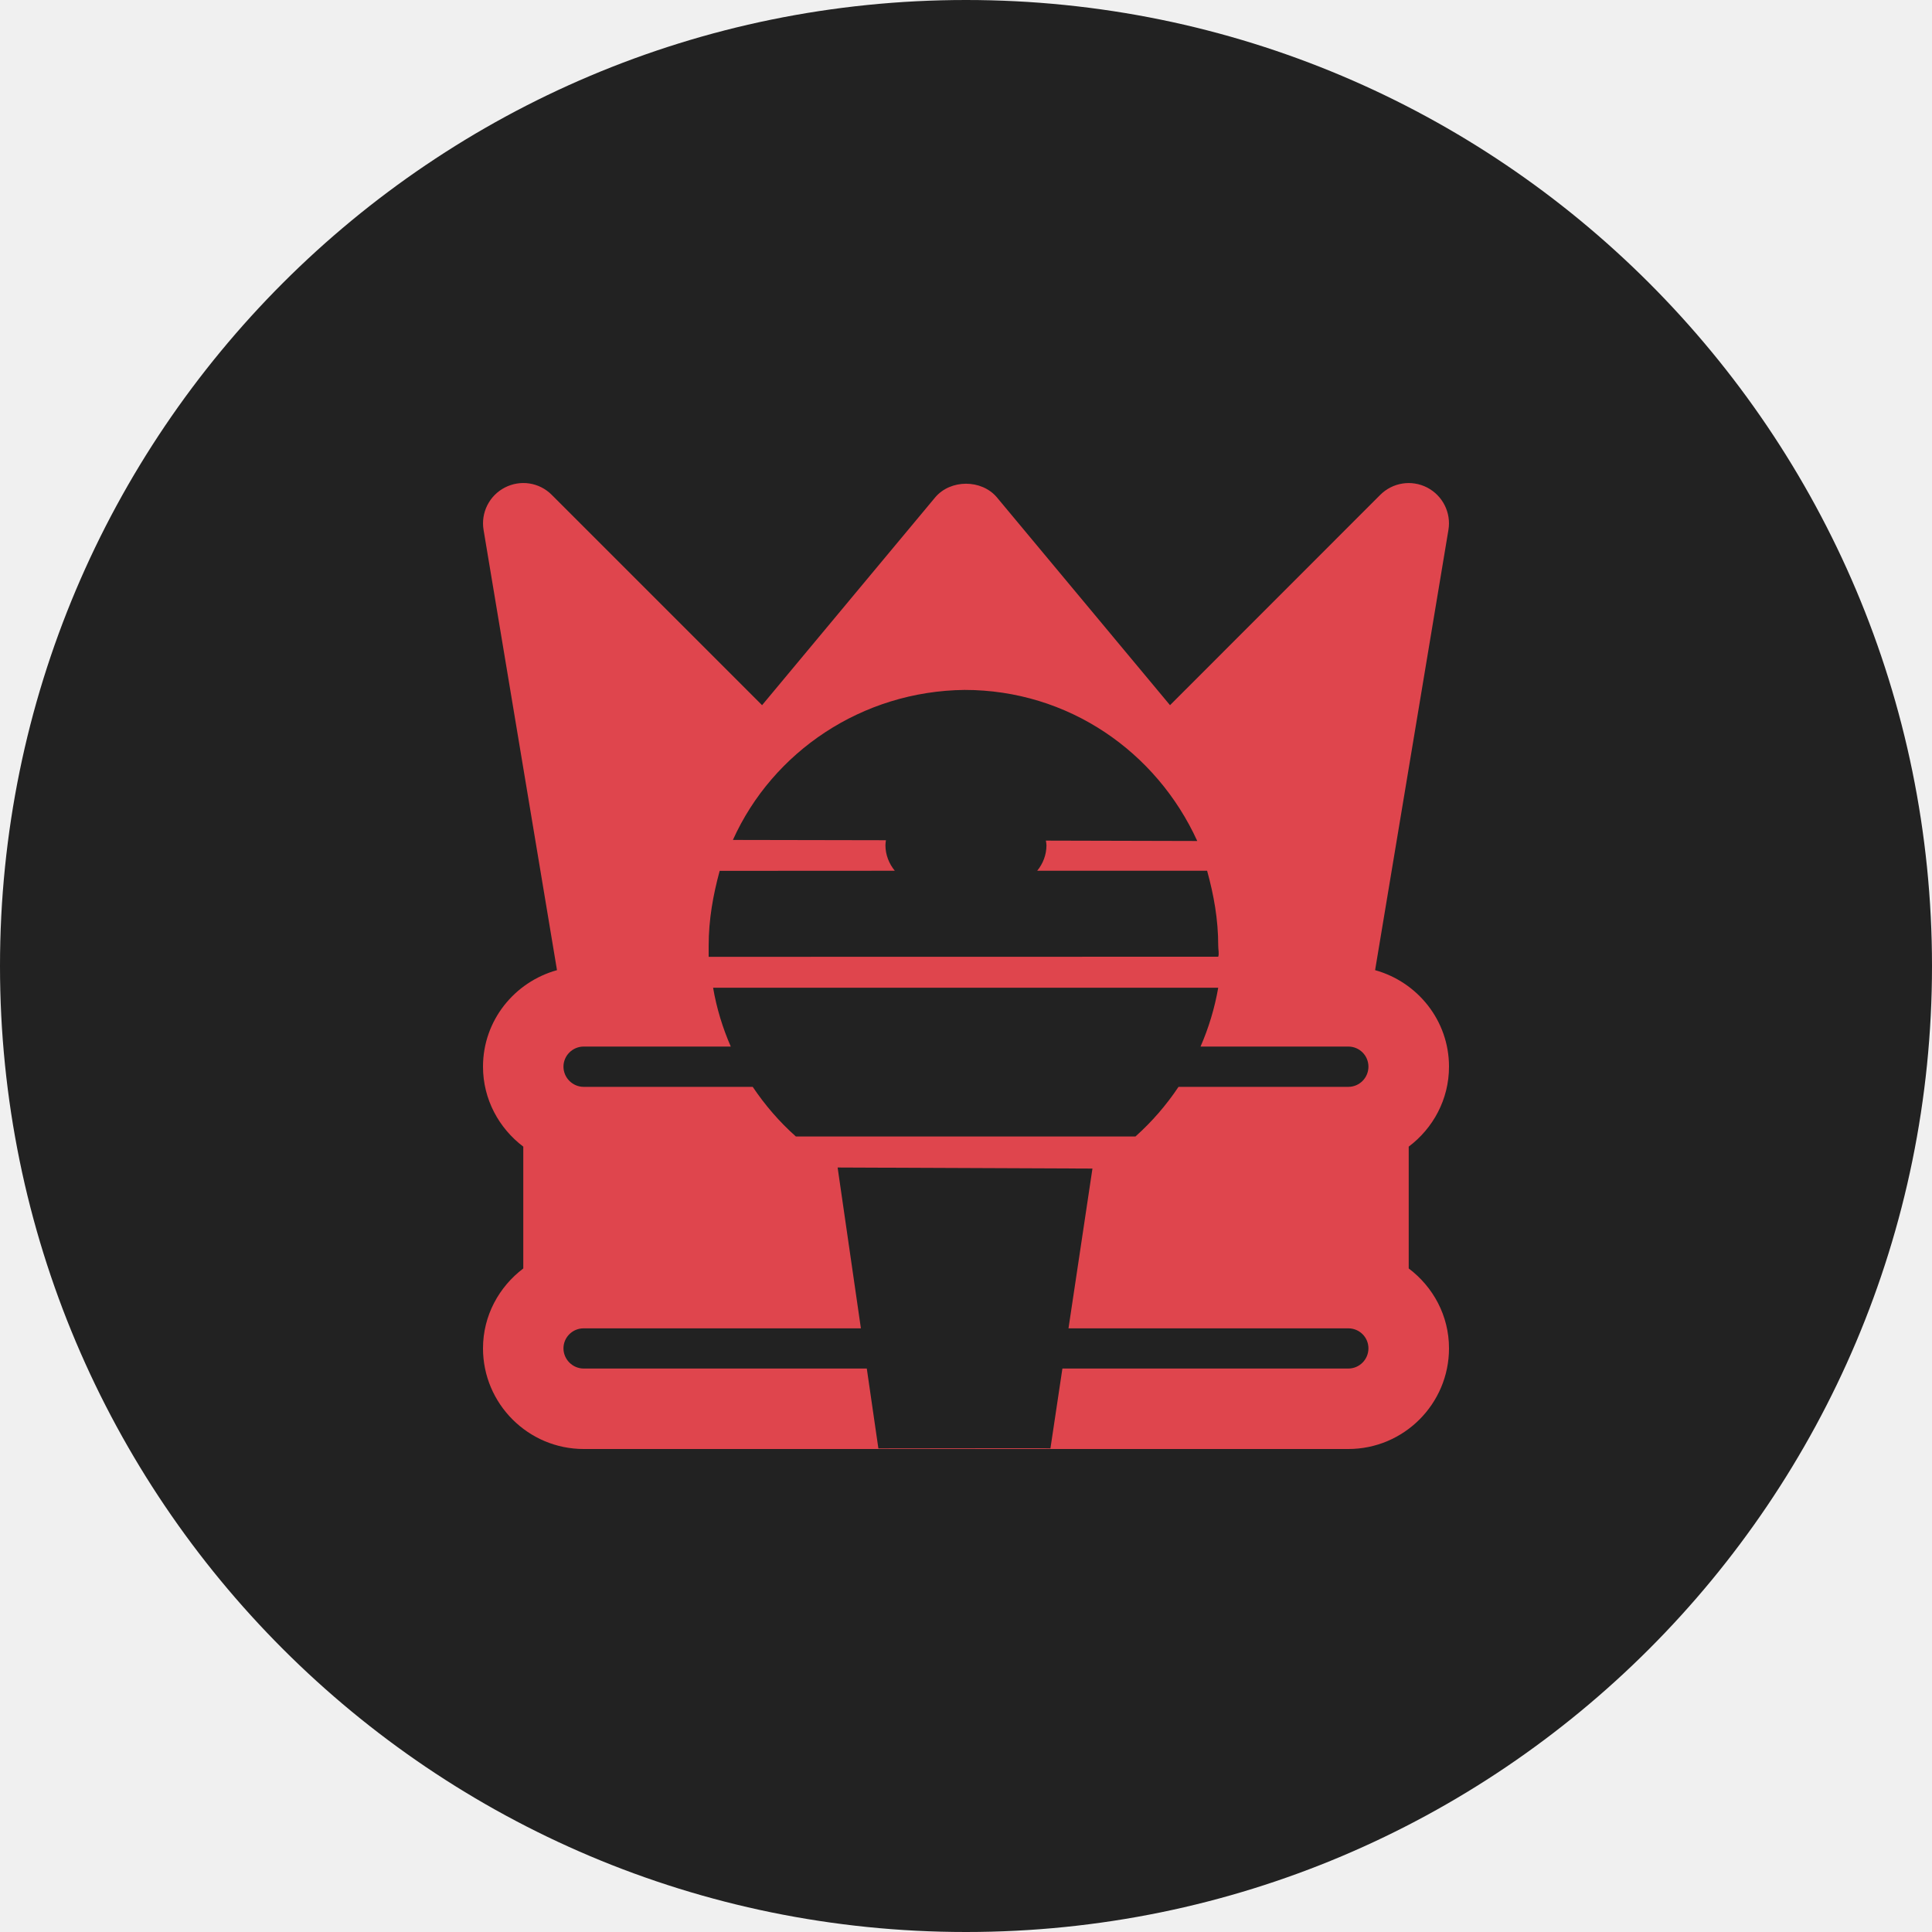
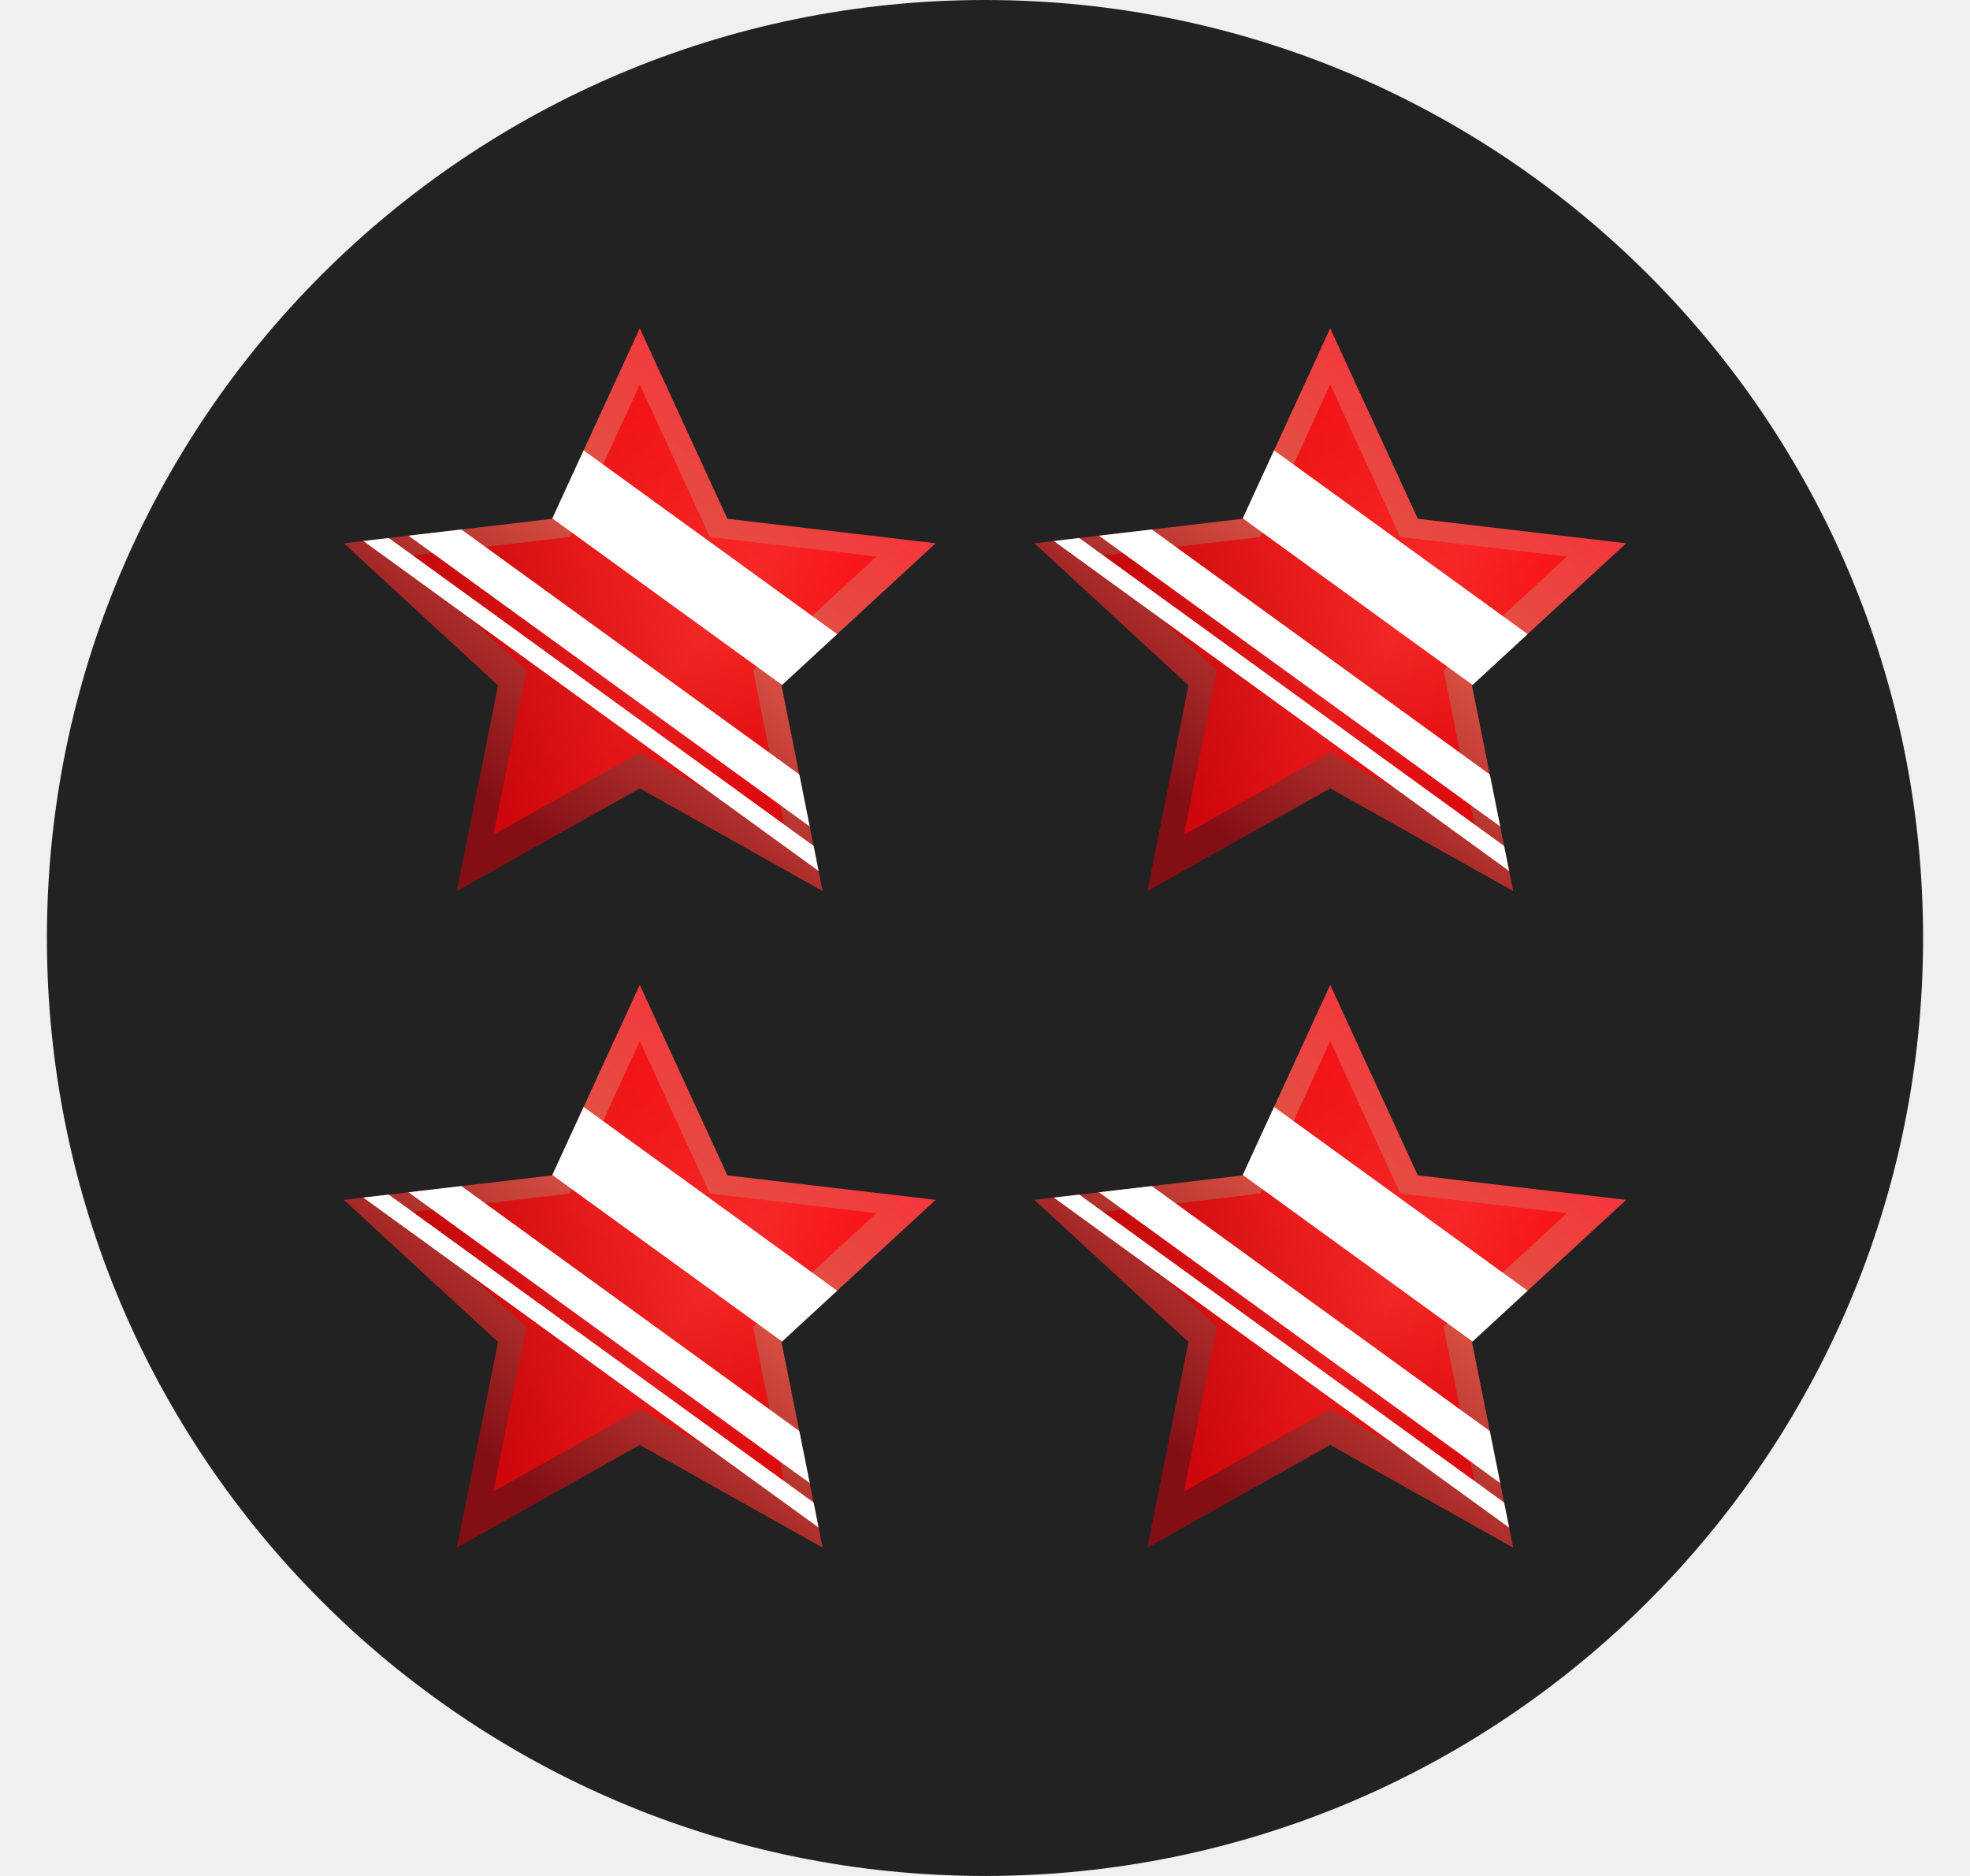
- <svg xmlns="http://www.w3.org/2000/svg" width="20" height="20" viewBox="0 0 20 20" fill="none">
-   <rect width="20" height="20" rx="10" fill="#222222" />
-   <path d="M14.288 5.123C14.417 4.994 14.613 4.964 14.774 5.047C14.934 5.13 15.024 5.307 14.994 5.486L14.235 10.043C14.674 10.165 15 10.564 15 11.042C15 11.381 14.835 11.68 14.583 11.87V13.131C14.835 13.321 15 13.619 15 13.958C15 14.532 14.533 15 13.958 15H6.042C5.468 15 5 14.532 5 13.958C5 13.619 5.166 13.321 5.417 13.131V11.87C5.166 11.68 5 11.381 5 11.042C5 10.564 5.326 10.165 5.766 10.043L5.006 5.486C4.976 5.308 5.065 5.13 5.226 5.047C5.387 4.964 5.582 4.993 5.711 5.122L7.889 7.3L9.68 5.15C9.839 4.96 10.162 4.96 10.321 5.15L12.112 7.3L14.288 5.123ZM8.912 13.751H6.039C5.926 13.752 5.833 13.844 5.833 13.958C5.833 14.073 5.928 14.167 6.042 14.167H8.973L9.093 14.994C9.115 14.995 10.878 14.99 10.874 14.994L10.998 14.167H13.958C14.073 14.167 14.166 14.073 14.166 13.958C14.166 13.844 14.074 13.752 13.96 13.751H11.061L11.309 12.097L8.671 12.086L8.912 13.751ZM7.382 10.225C7.418 10.437 7.481 10.641 7.565 10.834H6.042C5.928 10.834 5.833 10.927 5.833 11.042C5.833 11.157 5.928 11.251 6.042 11.251H7.792C7.919 11.44 8.068 11.613 8.239 11.765H11.754C11.924 11.613 12.074 11.44 12.2 11.251H13.958C14.073 11.251 14.166 11.157 14.166 11.042C14.166 10.927 14.073 10.834 13.958 10.834H12.428C12.512 10.641 12.574 10.437 12.611 10.225H7.382ZM9.985 7.142C8.923 7.154 7.998 7.782 7.587 8.695L9.171 8.698C9.169 8.715 9.166 8.732 9.166 8.75C9.166 8.85 9.204 8.942 9.263 9.014L7.45 9.015C7.382 9.266 7.336 9.517 7.336 9.791C7.336 9.837 7.336 9.859 7.336 9.905L12.611 9.904C12.622 9.87 12.611 9.835 12.611 9.79C12.611 9.516 12.565 9.265 12.496 9.014H10.737C10.796 8.942 10.833 8.85 10.833 8.75C10.833 8.734 10.829 8.718 10.827 8.702L12.394 8.706C11.972 7.781 11.058 7.142 9.985 7.142Z" fill="#DF454D" />
+ <svg xmlns="http://www.w3.org/2000/svg" width="21" height="20" viewBox="0 0 21 20" fill="none">
+   <rect x="0.5" width="20" height="20" rx="10" fill="#222222" />
+   <path d="M6.82 3.5L7.754 5.531L9.974 5.792L8.331 7.307L8.769 9.5L6.82 8.405L4.87 9.5L5.309 7.307L3.665 5.792L5.886 5.531L6.82 3.5Z" fill="url(#paint0_linear_2778_135211)" />
+   <path d="M6.82 4.1L7.567 5.725L9.343 5.933L8.028 7.146L8.379 8.9L6.82 8.024L5.26 8.9L5.611 7.146L4.296 5.933L6.073 5.725L6.82 4.1Z" fill="url(#paint1_linear_2778_135211)" fill-opacity="0.8" style="mix-blend-mode:overlay" />
+   <mask id="mask0_2778_135211" style="mask-type:alpha" maskUnits="userSpaceOnUse" x="3" y="3" width="7" height="7">
+     <path d="M6.82 3.5L7.754 5.531L9.974 5.792L8.331 7.307L8.769 9.5L6.82 8.405L4.87 9.5L5.309 7.307L3.665 5.792L5.886 5.531L6.82 3.5Z" fill="url(#paint2_linear_2778_135211)" />
+   </mask>
+   <g mask="url(#mask0_2778_135211)">
+     <rect x="5.95" y="4.605" width="4.007" height="0.783" transform="rotate(35.9347 5.9502 4.60535)" fill="white" style="mix-blend-mode:overlay" />
+     <rect x="3.993" y="4.975" width="6.63" height="0.384" transform="rotate(35.9347 3.99316 4.97534)" fill="white" style="mix-blend-mode:overlay" />
+     <rect x="3.665" y="5.389" width="6.63" height="0.185" transform="rotate(35.9347 3.66541 5.3894)" fill="white" style="mix-blend-mode:overlay" />
+   </g>
+   <path d="M6.82 10.5L7.754 12.531L9.974 12.792L8.331 14.307L8.769 16.5L6.82 15.405L4.87 16.5L5.309 14.307L3.665 12.792L5.886 12.531L6.82 10.5Z" fill="url(#paint3_linear_2778_135211)" />
+   <path d="M6.82 11.1L7.567 12.725L9.343 12.933L8.028 14.146L8.379 15.9L6.82 15.024L5.26 15.9L5.611 14.146L4.296 12.933L6.073 12.725L6.82 11.1Z" fill="url(#paint4_linear_2778_135211)" fill-opacity="0.8" style="mix-blend-mode:overlay" />
+   <mask id="mask1_2778_135211" style="mask-type:alpha" maskUnits="userSpaceOnUse" x="3" y="10" width="7" height="7">
+     <path d="M6.82 10.5L7.754 12.531L9.974 12.792L8.331 14.307L8.769 16.5L6.82 15.405L4.87 16.5L5.309 14.307L3.665 12.792L5.886 12.531L6.82 10.5Z" fill="url(#paint5_linear_2778_135211)" />
+   </mask>
+   <g mask="url(#mask1_2778_135211)">
+     <rect x="5.95" y="11.605" width="4.007" height="0.783" transform="rotate(35.9347 5.9502 11.6053)" fill="white" style="mix-blend-mode:overlay" />
+     <rect x="3.993" y="11.975" width="6.63" height="0.384" transform="rotate(35.9347 3.99316 11.9753)" fill="white" style="mix-blend-mode:overlay" />
+     <rect x="3.665" y="12.389" width="6.63" height="0.185" transform="rotate(35.9347 3.66541 12.3894)" fill="white" style="mix-blend-mode:overlay" />
+   </g>
+   <path d="M14.18 3.5L15.114 5.531L17.335 5.792L15.691 7.307L16.13 9.5L14.18 8.405L12.231 9.5L12.669 7.307L11.026 5.792L13.246 5.531L14.18 3.5Z" fill="url(#paint6_linear_2778_135211)" />
+   <path d="M14.18 4.1L14.927 5.725L16.704 5.933L15.389 7.146L15.74 8.9L14.18 8.024L12.621 8.9L12.971 7.146L11.657 5.933L13.433 5.725L14.18 4.1Z" fill="url(#paint7_linear_2778_135211)" fill-opacity="0.8" style="mix-blend-mode:overlay" />
+   <mask id="mask2_2778_135211" style="mask-type:alpha" maskUnits="userSpaceOnUse" x="11" y="3" width="7" height="7">
+     <path d="M14.18 3.5L15.114 5.531L17.335 5.792L15.691 7.307L16.13 9.5L14.18 8.405L12.231 9.5L12.669 7.307L11.026 5.792L13.246 5.531L14.18 3.5Z" fill="url(#paint8_linear_2778_135211)" />
+   </mask>
+   <g mask="url(#mask2_2778_135211)">
+     <rect x="13.31" y="4.605" width="4.007" height="0.783" transform="rotate(35.9347 13.3105 4.60535)" fill="white" style="mix-blend-mode:overlay" />
+     <rect x="11.354" y="4.975" width="6.63" height="0.384" transform="rotate(35.9347 11.3535 4.97534)" fill="white" style="mix-blend-mode:overlay" />
+     <rect x="11.026" y="5.389" width="6.63" height="0.185" transform="rotate(35.9347 11.0258 5.3894)" fill="white" style="mix-blend-mode:overlay" />
+   </g>
+   <path d="M14.18 10.5L15.114 12.531L17.335 12.792L15.691 14.307L16.13 16.5L14.18 15.405L12.231 16.5L12.669 14.307L11.026 12.792L13.246 12.531L14.18 10.5Z" fill="url(#paint9_linear_2778_135211)" />
+   <path d="M14.18 11.1L14.927 12.725L16.704 12.933L15.389 14.146L15.74 15.9L14.18 15.024L12.621 15.9L12.971 14.146L11.657 12.933L13.433 12.725L14.18 11.1Z" fill="url(#paint10_linear_2778_135211)" fill-opacity="0.8" style="mix-blend-mode:overlay" />
+   <mask id="mask3_2778_135211" style="mask-type:alpha" maskUnits="userSpaceOnUse" x="11" y="10" width="7" height="7">
+     <path d="M14.18 10.5L15.114 12.531L17.335 12.792L15.691 14.307L16.13 16.5L14.18 15.405L12.231 16.5L12.669 14.307L11.026 12.792L13.246 12.531L14.18 10.5Z" fill="url(#paint11_linear_2778_135211)" />
+   </mask>
+   <g mask="url(#mask3_2778_135211)">
+     <rect x="13.31" y="11.605" width="4.007" height="0.783" transform="rotate(35.9347 13.3105 11.6053)" fill="white" style="mix-blend-mode:overlay" />
+     <rect x="11.354" y="11.975" width="6.63" height="0.384" transform="rotate(35.9347 11.3535 11.9753)" fill="white" style="mix-blend-mode:overlay" />
+     <rect x="11.026" y="12.389" width="6.63" height="0.185" transform="rotate(35.9347 11.0258 12.3894)" fill="white" style="mix-blend-mode:overlay" />
+   </g>
+   <defs>
+     <linearGradient id="paint0_linear_2778_135211" x1="8.891" y1="4.43" x2="4.827" y2="9.5" gradientUnits="userSpaceOnUse">
+       <stop stop-color="#FA303A" />
+       <stop offset="0.351" stop-color="#DF5445" />
+       <stop offset="0.846" stop-color="#830F15" />
+     </linearGradient>
+     <linearGradient id="paint1_linear_2778_135211" x1="8.6" y1="7.969" x2="5.04" y2="5.233" gradientUnits="userSpaceOnUse">
+       <stop stop-color="#D3000B" />
+       <stop offset="0.351" stop-color="#EB343D" />
+       <stop offset="1" stop-color="#AA010A" />
+     </linearGradient>
+     <linearGradient id="paint2_linear_2778_135211" x1="9.172" y1="4.3" x2="4.777" y2="9.5" gradientUnits="userSpaceOnUse">
+       <stop stop-color="#7E7E7E" />
+       <stop offset="0.397" stop-color="#F3F3F3" />
+       <stop offset="1" stop-color="#5C5C5C" />
+     </linearGradient>
+     <linearGradient id="paint3_linear_2778_135211" x1="8.891" y1="11.43" x2="4.827" y2="16.5" gradientUnits="userSpaceOnUse">
+       <stop stop-color="#FA303A" />
+       <stop offset="0.351" stop-color="#DF5445" />
+       <stop offset="0.846" stop-color="#830F15" />
+     </linearGradient>
+     <linearGradient id="paint4_linear_2778_135211" x1="8.6" y1="14.969" x2="5.04" y2="12.233" gradientUnits="userSpaceOnUse">
+       <stop stop-color="#D3000B" />
+       <stop offset="0.351" stop-color="#EB343D" />
+       <stop offset="1" stop-color="#AA010A" />
+     </linearGradient>
+     <linearGradient id="paint5_linear_2778_135211" x1="9.172" y1="11.3" x2="4.777" y2="16.5" gradientUnits="userSpaceOnUse">
+       <stop stop-color="#7E7E7E" />
+       <stop offset="0.397" stop-color="#F3F3F3" />
+       <stop offset="1" stop-color="#5C5C5C" />
+     </linearGradient>
+     <linearGradient id="paint6_linear_2778_135211" x1="16.252" y1="4.43" x2="12.188" y2="9.5" gradientUnits="userSpaceOnUse">
+       <stop stop-color="#FA303A" />
+       <stop offset="0.351" stop-color="#DF5445" />
+       <stop offset="0.846" stop-color="#830F15" />
+     </linearGradient>
+     <linearGradient id="paint7_linear_2778_135211" x1="15.96" y1="7.969" x2="12.4" y2="5.233" gradientUnits="userSpaceOnUse">
+       <stop stop-color="#D3000B" />
+       <stop offset="0.351" stop-color="#EB343D" />
+       <stop offset="1" stop-color="#AA010A" />
+     </linearGradient>
+     <linearGradient id="paint8_linear_2778_135211" x1="16.532" y1="4.3" x2="12.137" y2="9.5" gradientUnits="userSpaceOnUse">
+       <stop stop-color="#7E7E7E" />
+       <stop offset="0.397" stop-color="#F3F3F3" />
+       <stop offset="1" stop-color="#5C5C5C" />
+     </linearGradient>
+     <linearGradient id="paint9_linear_2778_135211" x1="16.252" y1="11.43" x2="12.188" y2="16.5" gradientUnits="userSpaceOnUse">
+       <stop stop-color="#FA303A" />
+       <stop offset="0.351" stop-color="#DF5445" />
+       <stop offset="0.846" stop-color="#830F15" />
+     </linearGradient>
+     <linearGradient id="paint10_linear_2778_135211" x1="15.96" y1="14.969" x2="12.4" y2="12.233" gradientUnits="userSpaceOnUse">
+       <stop stop-color="#D3000B" />
+       <stop offset="0.351" stop-color="#EB343D" />
+       <stop offset="1" stop-color="#AA010A" />
+     </linearGradient>
+     <linearGradient id="paint11_linear_2778_135211" x1="16.532" y1="11.3" x2="12.137" y2="16.5" gradientUnits="userSpaceOnUse">
+       <stop stop-color="#7E7E7E" />
+       <stop offset="0.397" stop-color="#F3F3F3" />
+       <stop offset="1" stop-color="#5C5C5C" />
+     </linearGradient>
+   </defs>
</svg>
